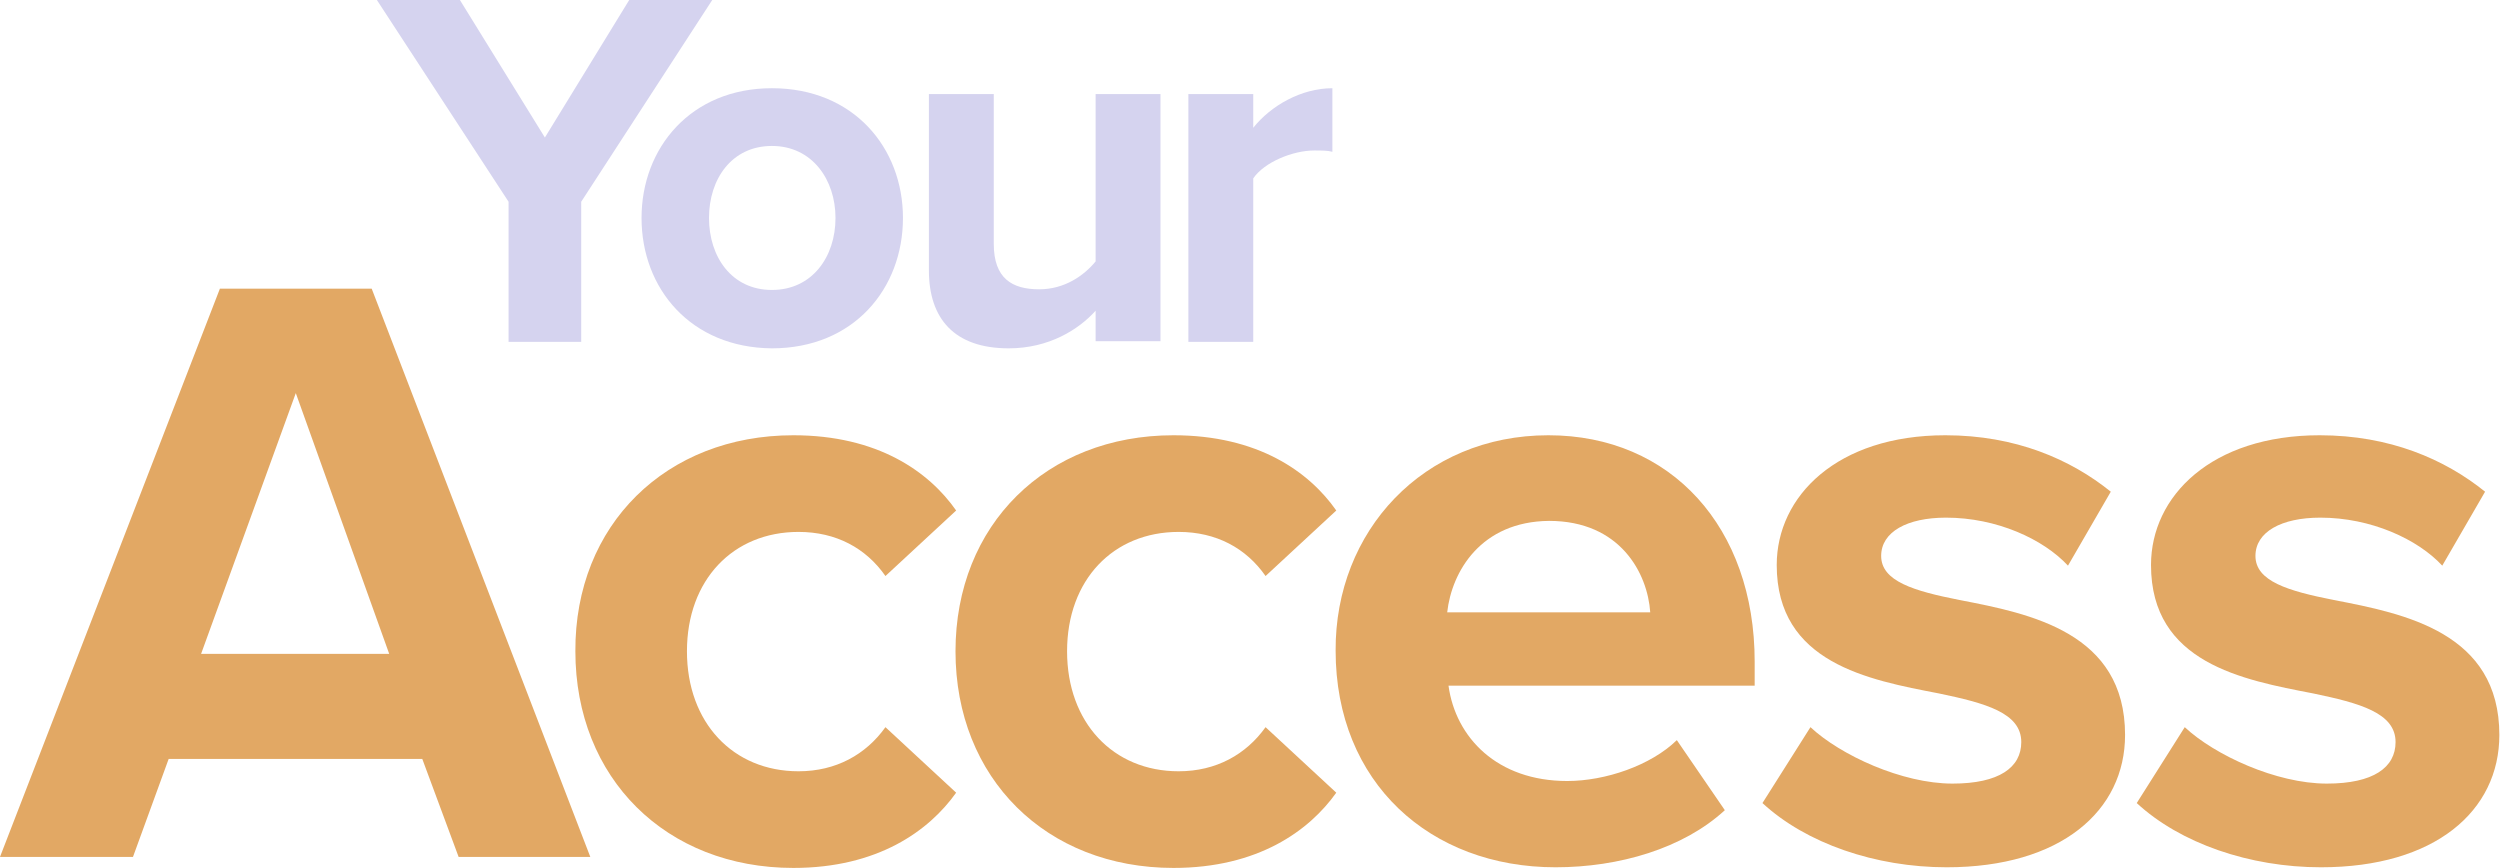
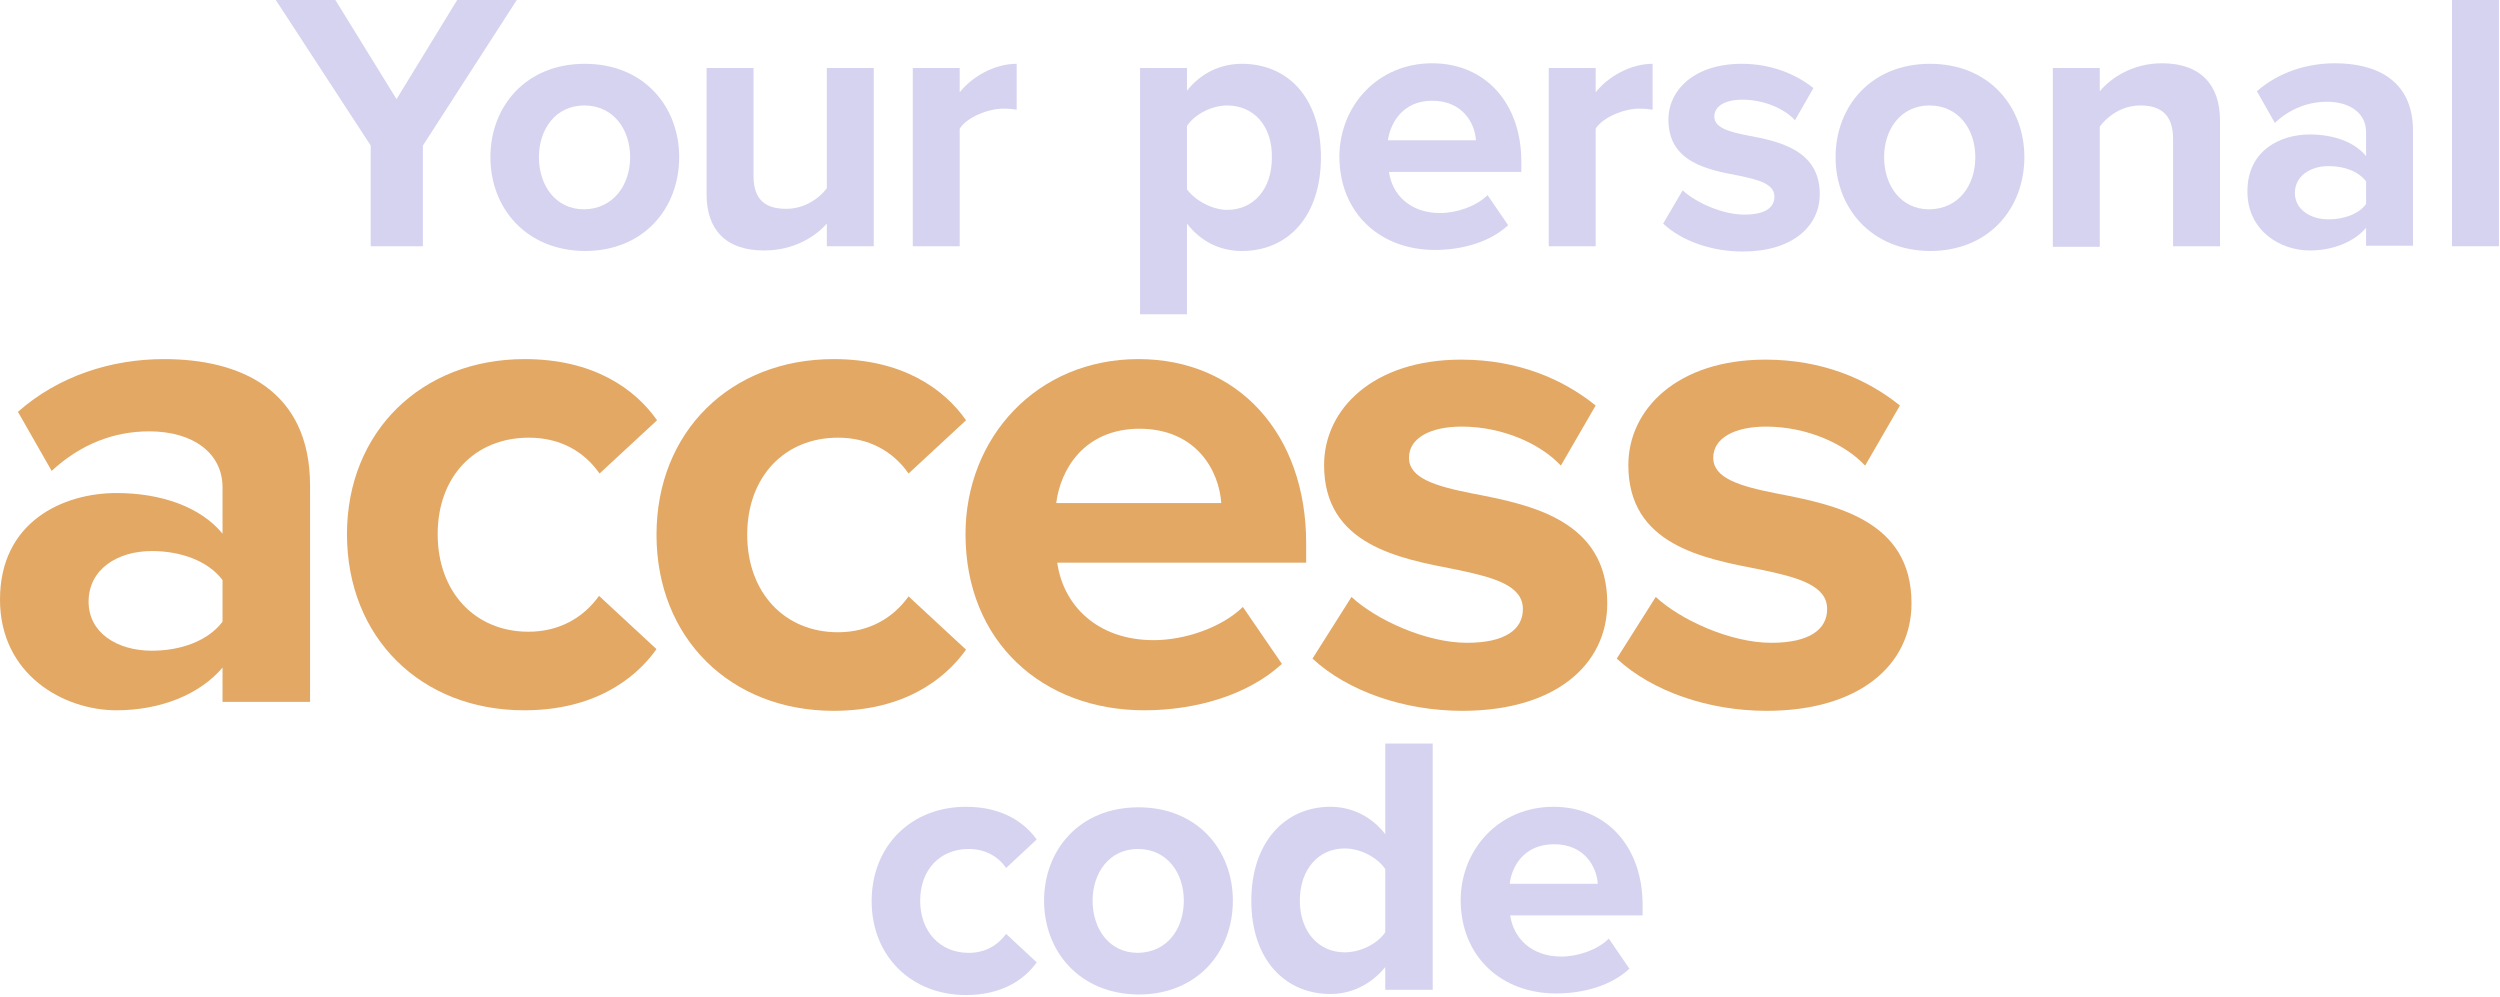
- <svg xmlns="http://www.w3.org/2000/svg" version="1.1" id="Layer_1" x="0px" y="0px" viewBox="0 0 385.4 133.7" style="enable-background:new 0 0 385.4 133.7;" xml:space="preserve">
+ <svg xmlns="http://www.w3.org/2000/svg" version="1.1" id="Layer_1" x="0px" y="0px" width="474.1px" height="188.9px" viewBox="0 0 474.1 188.9" style="enable-background:new 0 0 474.1 188.9;" xml:space="preserve">
  <style type="text/css">
	.st0{fill:#E2A864;}
	.st1{fill:#D5D3EF;}
</style>
  <g>
-     <g>
-       <path class="st0" d="M65.1,117H26l-5.5,15.1H0l33.9-87.6h23.4L91,132.1H70.7L65.1,117z M31,100.8h29L45.6,60.6L31,100.8z" />
-       <path class="st0" d="M122.3,67.1c13,0,20.9,5.6,25.1,11.6l-10.9,10.1c-3-4.3-7.6-6.8-13.4-6.8c-10.1,0-17.2,7.4-17.2,18.4    s7.1,18.5,17.2,18.5c5.8,0,10.4-2.6,13.4-6.8l10.9,10.1c-4.2,5.9-12.1,11.6-25.1,11.6c-19.6,0-33.6-13.8-33.6-33.4    C88.6,80.9,102.7,67.1,122.3,67.1z" />
-       <path class="st0" d="M180.9,67.1c13,0,20.9,5.6,25.1,11.6l-10.9,10.1c-3-4.3-7.6-6.8-13.4-6.8c-10.1,0-17.2,7.4-17.2,18.4    s7.1,18.5,17.2,18.5c5.8,0,10.4-2.6,13.4-6.8l10.9,10.1c-4.2,5.9-12.1,11.6-25.1,11.6c-19.6,0-33.6-13.8-33.6-33.4    C147.3,80.9,161.3,67.1,180.9,67.1z" />
-       <path class="st0" d="M238.7,67.1c18.9,0,31.8,14.2,31.8,34.9v3.7h-47.2c1.1,8,7.5,14.7,18.3,14.7c5.9,0,12.9-2.4,16.9-6.3    l7.4,10.8c-6.4,5.9-16.3,8.8-26.1,8.8c-19.3,0-33.9-13-33.9-33.4C205.8,81.9,219.4,67.1,238.7,67.1z M223.1,94.4h31.3    c-0.4-6-4.6-14.1-15.6-14.1C228.3,80.4,223.8,88.1,223.1,94.4z" />
-       <path class="st0" d="M279.1,112.1c4.6,4.3,14.1,8.7,21.9,8.7c7.2,0,10.6-2.5,10.6-6.4c0-4.5-5.5-6-12.7-7.5    c-10.9-2.1-25-4.7-25-19.8c0-10.6,9.3-20,26-20c10.8,0,19.3,3.7,25.5,8.7l-6.6,11.4c-3.8-4.1-11-7.4-18.8-7.4c-6,0-10,2.2-10,5.9    c0,3.9,5,5.4,12.1,6.8c10.9,2.1,25.5,5,25.5,20.8c0,11.7-9.9,20.4-27.5,20.4c-11,0-21.7-3.7-28.4-9.9L279.1,112.1z" />
-       <path class="st0" d="M336.8,112.1c4.6,4.3,14.1,8.7,21.9,8.7c7.2,0,10.6-2.5,10.6-6.4c0-4.5-5.5-6-12.7-7.5    c-10.9-2.1-25-4.7-25-19.8c0-10.6,9.3-20,26-20c10.8,0,19.3,3.7,25.5,8.7l-6.6,11.4c-3.8-4.1-11-7.4-18.8-7.4c-6,0-10,2.2-10,5.9    c0,3.9,5,5.4,12.1,6.8c10.9,2.1,25.5,5,25.5,20.8c0,11.7-9.9,20.4-27.5,20.4c-11,0-21.7-3.7-28.4-9.9L336.8,112.1z" />
-     </g>
-     <g>
-       <path class="st1" d="M78.4,31.1L58.1,0h12.8L84,21.2L97,0h12.8L89.6,31.1v21.6H78.4V31.1z" />
-       <path class="st1" d="M98.9,33.6c0-10.8,7.6-20,20.1-20c12.6,0,20.2,9.2,20.2,20c0,10.9-7.6,20.1-20.2,20.1    C106.5,53.6,98.9,44.5,98.9,33.6z M128.8,33.6c0-5.9-3.6-11.1-9.8-11.1s-9.7,5.1-9.7,11.1c0,6,3.5,11.1,9.7,11.1    S128.8,39.6,128.8,33.6z" />
-       <path class="st1" d="M168.9,47.9c-2.6,2.9-7.2,5.8-13.4,5.8c-8.4,0-12.3-4.6-12.3-12V14.5h10v23.1c0,5.3,2.8,7,7,7    c3.9,0,6.9-2.1,8.7-4.3V14.5h10v38.1h-10V47.9z" />
-       <path class="st1" d="M183.2,14.5h10v5.2c2.7-3.4,7.4-6.1,12.2-6.1v9.8c-0.7-0.2-1.7-0.2-2.8-0.2c-3.3,0-7.7,1.8-9.4,4.3v25.2h-10    V14.5z" />
-     </g>
+     <path class="st0" d="M42.2,126.6c-4.3,5.1-11.8,8.1-20.1,8.1c-10.1,0-22.1-6.8-22.1-21c0-14.8,12-20.2,22.1-20.2   c8.4,0,15.9,2.6,20.1,7.7v-8.8c0-6.4-5.5-10.6-13.9-10.6c-6.8,0-13.1,2.5-18.5,7.5L3.4,78.1c7.7-6.8,17.7-10,27.7-10   c14.4,0,27.7,5.8,27.7,24v41H42.2V126.6z M42.2,110c-2.8-3.7-8-5.5-13.4-5.5c-6.6,0-12,3.5-12,9.6c0,5.9,5.4,9.3,12,9.3   c5.4,0,10.6-1.8,13.4-5.5V110z" />
+     <path class="st0" d="M99.5,68.1c13,0,20.9,5.6,25.1,11.6l-10.9,10.1c-3-4.3-7.6-6.8-13.4-6.8C90.1,83,83,90.3,83,101.3   s7.1,18.5,17.2,18.5c5.8,0,10.4-2.6,13.4-6.8l10.9,10.1c-4.2,5.9-12.1,11.6-25.1,11.6c-19.6,0-33.6-13.8-33.6-33.4   C65.8,81.9,79.9,68.1,99.5,68.1z" />
+     <path class="st0" d="M158.1,68.1c13,0,20.9,5.6,25.1,11.6l-10.9,10.1c-3-4.3-7.6-6.8-13.4-6.8c-10.1,0-17.2,7.4-17.2,18.4   s7.1,18.5,17.2,18.5c5.8,0,10.4-2.6,13.4-6.8l10.9,10.1c-4.2,5.9-12.1,11.6-25.1,11.6c-19.6,0-33.6-13.8-33.6-33.4   C124.5,81.9,138.5,68.1,158.1,68.1z" />
+     <path class="st0" d="M215.9,68.1c18.9,0,31.8,14.2,31.8,34.9v3.7h-47.2c1.1,8,7.5,14.7,18.3,14.7c5.9,0,12.9-2.4,16.9-6.3l7.4,10.8   c-6.4,5.9-16.3,8.8-26.1,8.8c-19.3,0-33.9-13-33.9-33.4C183.1,83,196.6,68.1,215.9,68.1z M200.3,95.4h31.3   c-0.4-6-4.6-14.1-15.6-14.1C205.5,81.4,201.1,89.1,200.3,95.4z" />
+     <path class="st0" d="M256.3,113.2c4.6,4.3,14.1,8.7,21.9,8.7c7.2,0,10.6-2.5,10.6-6.4c0-4.5-5.5-6-12.7-7.5   c-10.9-2.1-25-4.7-25-19.8c0-10.6,9.3-20,26-20c10.8,0,19.3,3.7,25.5,8.7l-6.6,11.4c-3.8-4.1-11-7.4-18.8-7.4c-6,0-10,2.2-10,5.9   c0,3.9,5,5.4,12.1,6.8c10.9,2.1,25.5,5,25.5,20.8c0,11.7-9.9,20.4-27.5,20.4c-11,0-21.7-3.7-28.4-9.9L256.3,113.2z" />
+     <path class="st0" d="M314,113.2c4.6,4.3,14.1,8.7,21.9,8.7c7.2,0,10.6-2.5,10.6-6.4c0-4.5-5.5-6-12.7-7.5c-10.9-2.1-25-4.7-25-19.8   c0-10.6,9.3-20,26-20c10.8,0,19.3,3.7,25.5,8.7l-6.6,11.4c-3.8-4.1-11-7.4-18.8-7.4c-6,0-10,2.2-10,5.9c0,3.9,5,5.4,12.1,6.8   c10.9,2.1,25.5,5,25.5,20.8c0,11.7-9.9,20.4-27.5,20.4c-11,0-21.7-3.7-28.4-9.9L314,113.2z" />
+   </g>
+   <g>
+     <path class="st1" d="M70.3,27.6L52.3,0h11.3l11.6,18.8L86.7,0h11.3L80.2,27.6v19.1h-9.9V27.6z" />
+     <path class="st1" d="M93,29.8c0-9.6,6.7-17.7,17.9-17.7c11.2,0,17.9,8.1,17.9,17.7c0,9.7-6.7,17.8-17.9,17.8   C99.7,47.5,93,39.4,93,29.8z M119.5,29.8c0-5.3-3.2-9.8-8.7-9.8c-5.5,0-8.6,4.6-8.6,9.8c0,5.3,3.1,9.9,8.6,9.9   C116.3,39.6,119.5,35.1,119.5,29.8z" />
+     <path class="st1" d="M156.8,42.4c-2.3,2.6-6.4,5.1-11.9,5.1c-7.4,0-10.9-4.1-10.9-10.6v-24h8.9v20.5c0,4.7,2.5,6.2,6.2,6.2   c3.4,0,6.2-1.9,7.7-3.9V12.9h8.9v33.8h-8.9V42.4z" />
+     <path class="st1" d="M173.1,12.9h8.9v4.6c2.4-3,6.6-5.4,10.8-5.4v8.7c-0.6-0.1-1.5-0.2-2.5-0.2c-2.9,0-6.9,1.6-8.3,3.8v22.3h-8.9   V12.9z" />
+     <path class="st1" d="M216.2,59.6V12.9h8.9v4.3c2.6-3.3,6.3-5.1,10.4-5.1c8.7,0,15,6.4,15,17.7c0,11.3-6.3,17.8-15,17.8   c-4,0-7.7-1.7-10.4-5.2v17.2H216.2z M232.7,20c-2.9,0-6.2,1.7-7.6,3.9v12c1.5,2.1,4.8,3.9,7.6,3.9c5.1,0,8.5-4,8.5-9.9   C241.3,23.9,237.8,20,232.7,20z" />
+     <path class="st1" d="M271.6,12c10.1,0,16.9,7.6,16.9,18.6v2h-25.1c0.6,4.3,4,7.8,9.7,7.8c3.2,0,6.9-1.3,9-3.4l3.9,5.7   c-3.4,3.2-8.7,4.7-13.9,4.7c-10.3,0-18.1-6.9-18.1-17.8C254.1,20,261.3,12,271.6,12z M263.2,26.6h16.7c-0.2-3.2-2.5-7.5-8.3-7.5   C266.1,19.1,263.7,23.2,263.2,26.6z" />
+     <path class="st1" d="M293.7,12.9h8.9v4.6c2.4-3,6.6-5.4,10.8-5.4v8.7c-0.6-0.1-1.5-0.2-2.5-0.2c-2.9,0-6.9,1.6-8.3,3.8v22.3h-8.9   V12.9z" />
+     <path class="st1" d="M319.1,36.1c2.5,2.3,7.5,4.6,11.7,4.6c3.9,0,5.7-1.3,5.7-3.4c0-2.4-2.9-3.2-6.8-4c-5.8-1.1-13.3-2.5-13.3-10.6   c0-5.7,5-10.6,13.9-10.6c5.7,0,10.3,2,13.6,4.6l-3.5,6.1c-2-2.2-5.9-3.9-10-3.9c-3.2,0-5.3,1.2-5.3,3.2c0,2.1,2.7,2.9,6.4,3.6   c5.8,1.1,13.6,2.7,13.6,11.1c0,6.2-5.3,10.9-14.6,10.9c-5.9,0-11.6-2-15.1-5.3L319.1,36.1z" />
+     <path class="st1" d="M348.1,29.8c0-9.6,6.7-17.7,17.9-17.7c11.2,0,17.9,8.1,17.9,17.7c0,9.7-6.7,17.8-17.9,17.8   C354.8,47.5,348.1,39.4,348.1,29.8z M374.6,29.8c0-5.3-3.2-9.8-8.7-9.8c-5.5,0-8.6,4.6-8.6,9.8c0,5.3,3.1,9.9,8.6,9.9   C371.5,39.6,374.6,35.1,374.6,29.8z" />
+     <path class="st1" d="M412.1,26.3c0-4.7-2.5-6.3-6.2-6.3c-3.5,0-6.2,2-7.7,4v22.8h-8.9V12.9h8.9v4.4c2.2-2.6,6.3-5.3,11.8-5.3   c7.4,0,11,4.2,11,10.8v23.9h-8.9V26.3z" />
+     <path class="st1" d="M448.7,43.2c-2.3,2.7-6.3,4.3-10.7,4.3c-5.4,0-11.8-3.6-11.8-11.2c0-7.9,6.4-10.8,11.8-10.8   c4.5,0,8.5,1.4,10.7,4.1V25c0-3.4-2.9-5.7-7.4-5.7c-3.6,0-7,1.3-9.9,4l-3.4-6c4.1-3.6,9.5-5.3,14.8-5.3c7.7,0,14.8,3.1,14.8,12.8   v21.8h-8.9V43.2z M448.7,34.4c-1.5-2-4.3-2.9-7.1-2.9c-3.5,0-6.4,1.9-6.4,5.1c0,3.1,2.9,5,6.4,5c2.9,0,5.7-1,7.1-2.9V34.4z" />
+     <path class="st1" d="M465,0h8.9v46.7H465V0z" />
+   </g>
+   <g>
+     <path class="st1" d="M183.2,153c6.9,0,11.1,3,13.4,6.2l-5.8,5.4c-1.6-2.3-4.1-3.6-7.1-3.6c-5.4,0-9.2,3.9-9.2,9.8   c0,5.9,3.8,9.9,9.2,9.9c3.1,0,5.5-1.4,7.1-3.6l5.8,5.4c-2.2,3.1-6.4,6.2-13.4,6.2c-10.4,0-17.9-7.4-17.9-17.8   C165.3,160.4,172.8,153,183.2,153z" />
+     <path class="st1" d="M198,170.8c0-9.6,6.7-17.7,17.9-17.7c11.2,0,17.9,8.1,17.9,17.7c0,9.7-6.7,17.8-17.9,17.8   C204.7,188.5,198,180.4,198,170.8z M224.5,170.8c0-5.3-3.2-9.8-8.7-9.8c-5.5,0-8.6,4.6-8.6,9.8c0,5.3,3.1,9.9,8.6,9.9   C221.4,180.6,224.5,176.1,224.5,170.8z" />
+     <path class="st1" d="M262.7,183.4c-2.7,3.3-6.4,5.1-10.4,5.1c-8.5,0-15-6.4-15-17.7c0-11.1,6.4-17.8,15-17.8c4,0,7.8,1.8,10.4,5.2   V141h9v46.7h-9V183.4z M262.7,164.8c-1.5-2.2-4.7-3.9-7.7-3.9c-5,0-8.5,4-8.5,9.9c0,5.8,3.5,9.8,8.5,9.8c3,0,6.2-1.6,7.7-3.8V164.8   z" />
+     <path class="st1" d="M294.6,153c10.1,0,16.9,7.6,16.9,18.6v2h-25.1c0.6,4.3,4,7.8,9.7,7.8c3.2,0,6.9-1.3,9-3.4l3.9,5.7   c-3.4,3.2-8.7,4.7-13.9,4.7c-10.3,0-18.1-6.9-18.1-17.8C277.1,161,284.3,153,294.6,153z M286.3,167.6H303c-0.2-3.2-2.5-7.5-8.3-7.5   C289.1,160.1,286.7,164.2,286.3,167.6z" />
  </g>
</svg>
